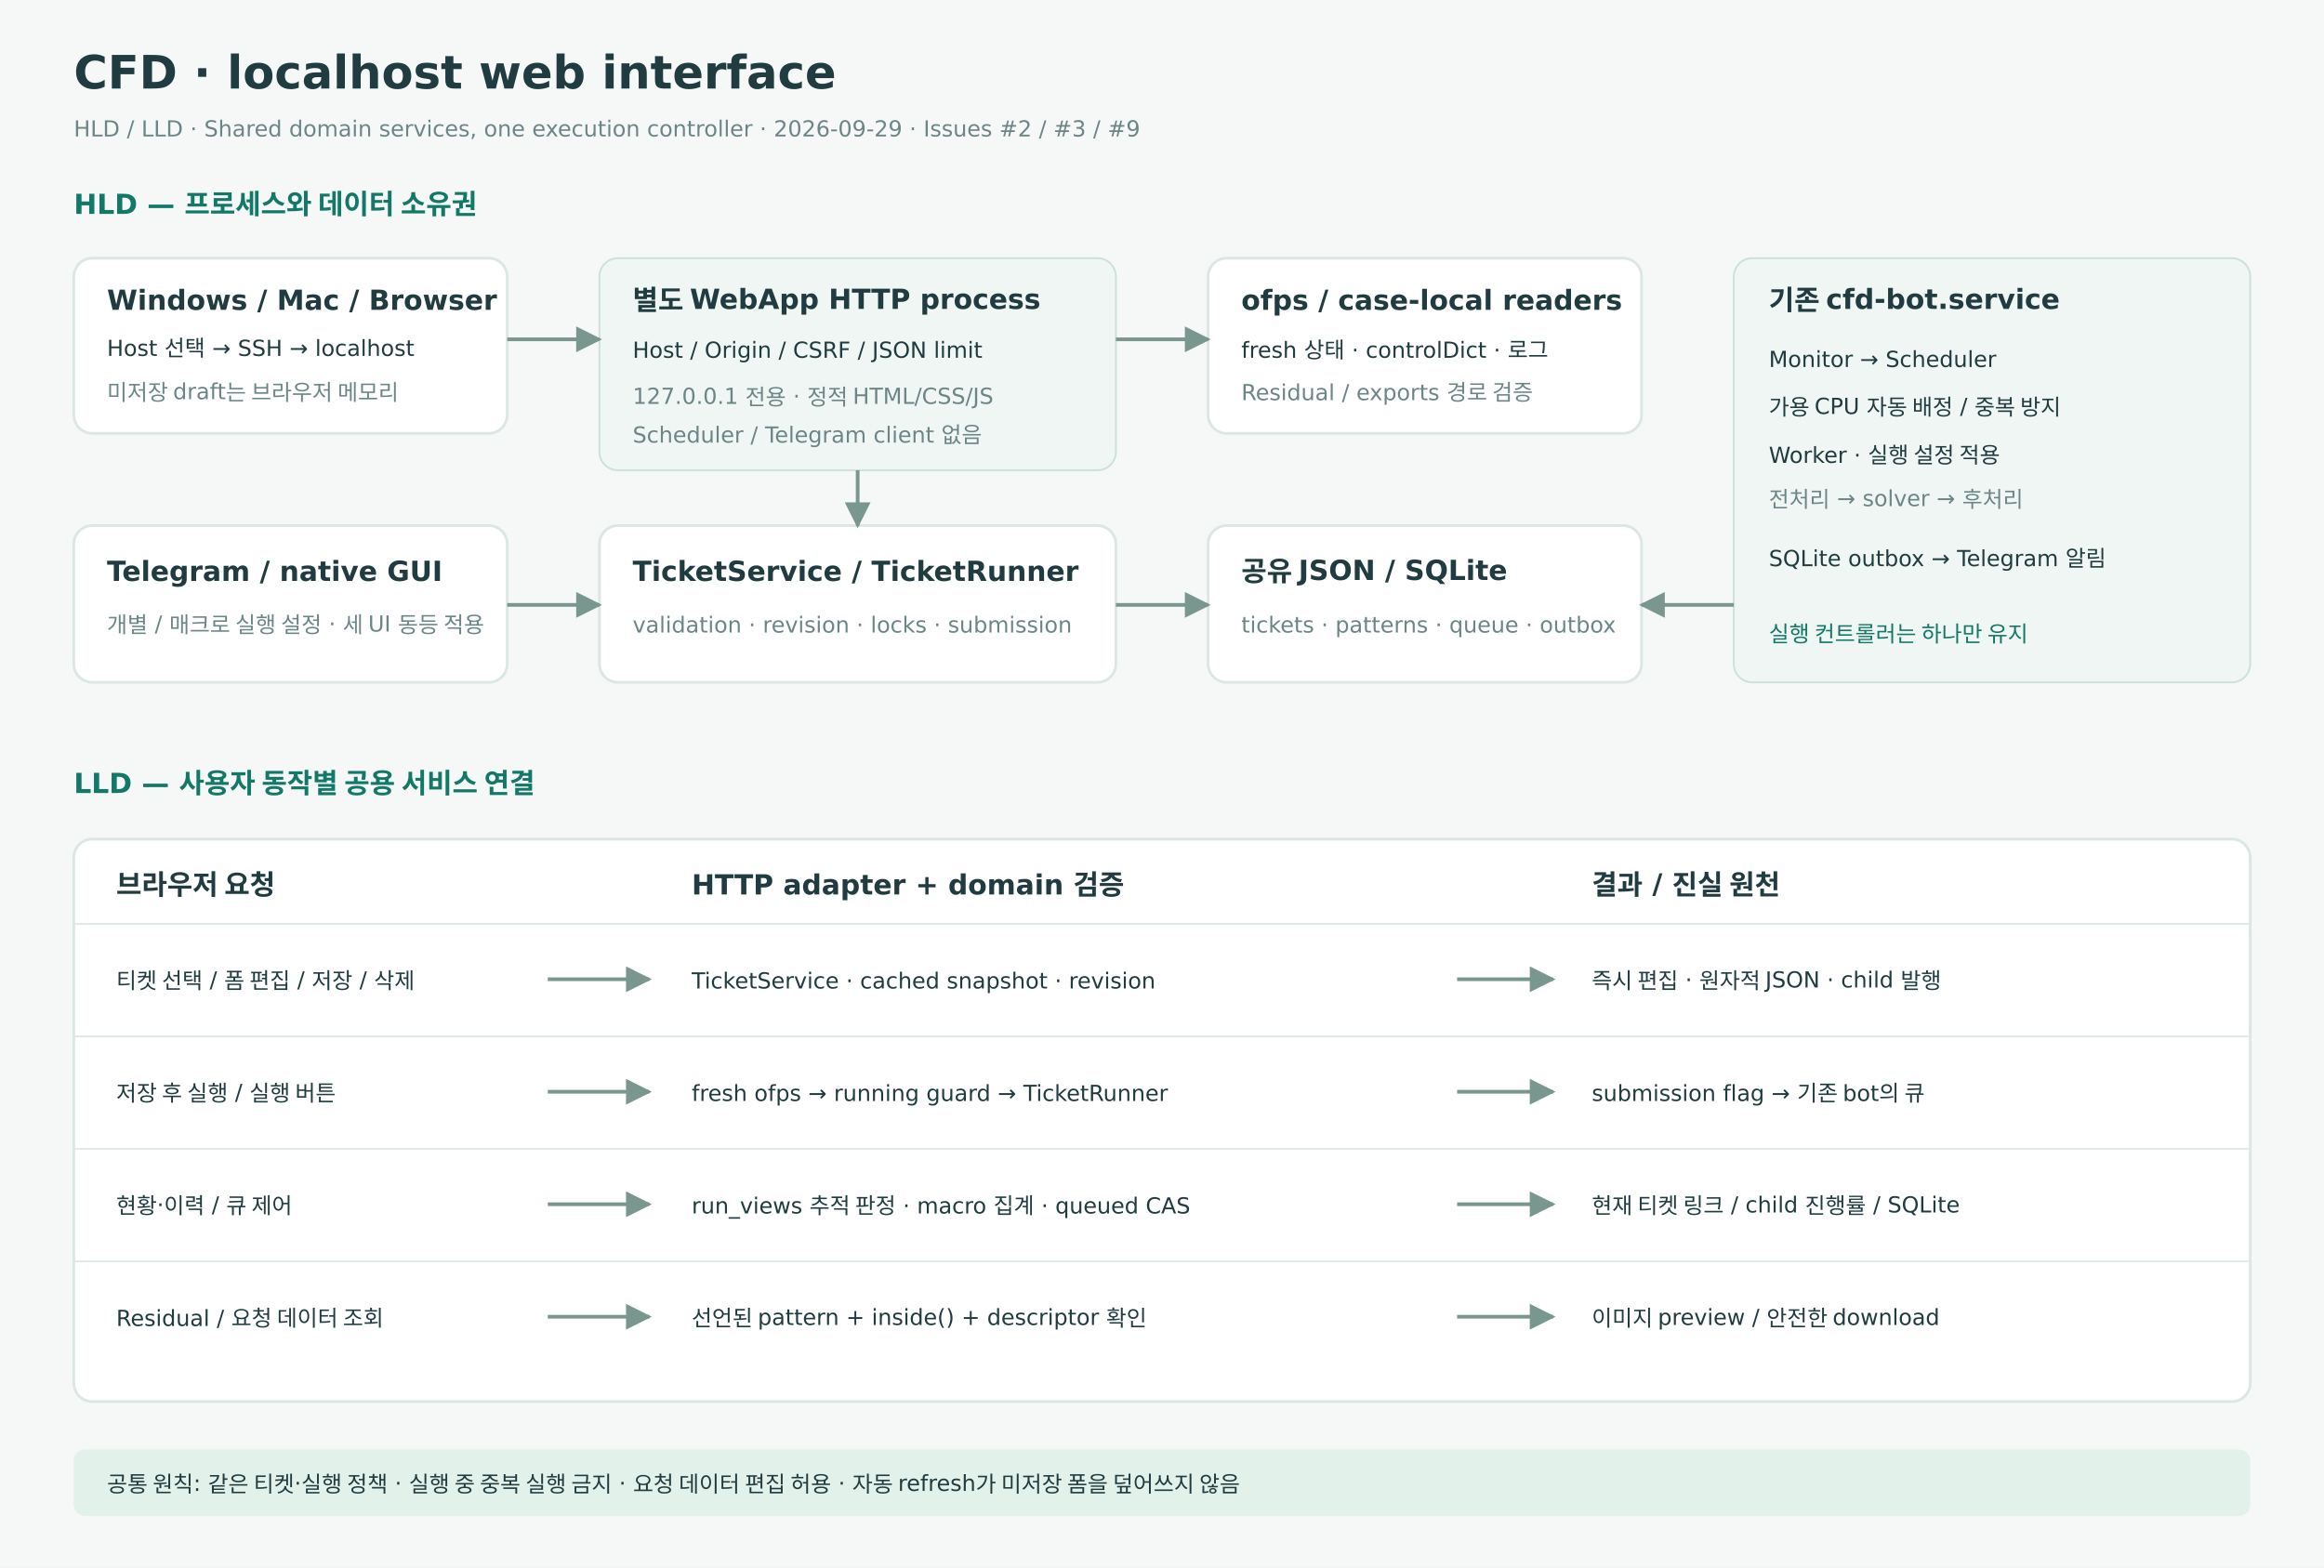
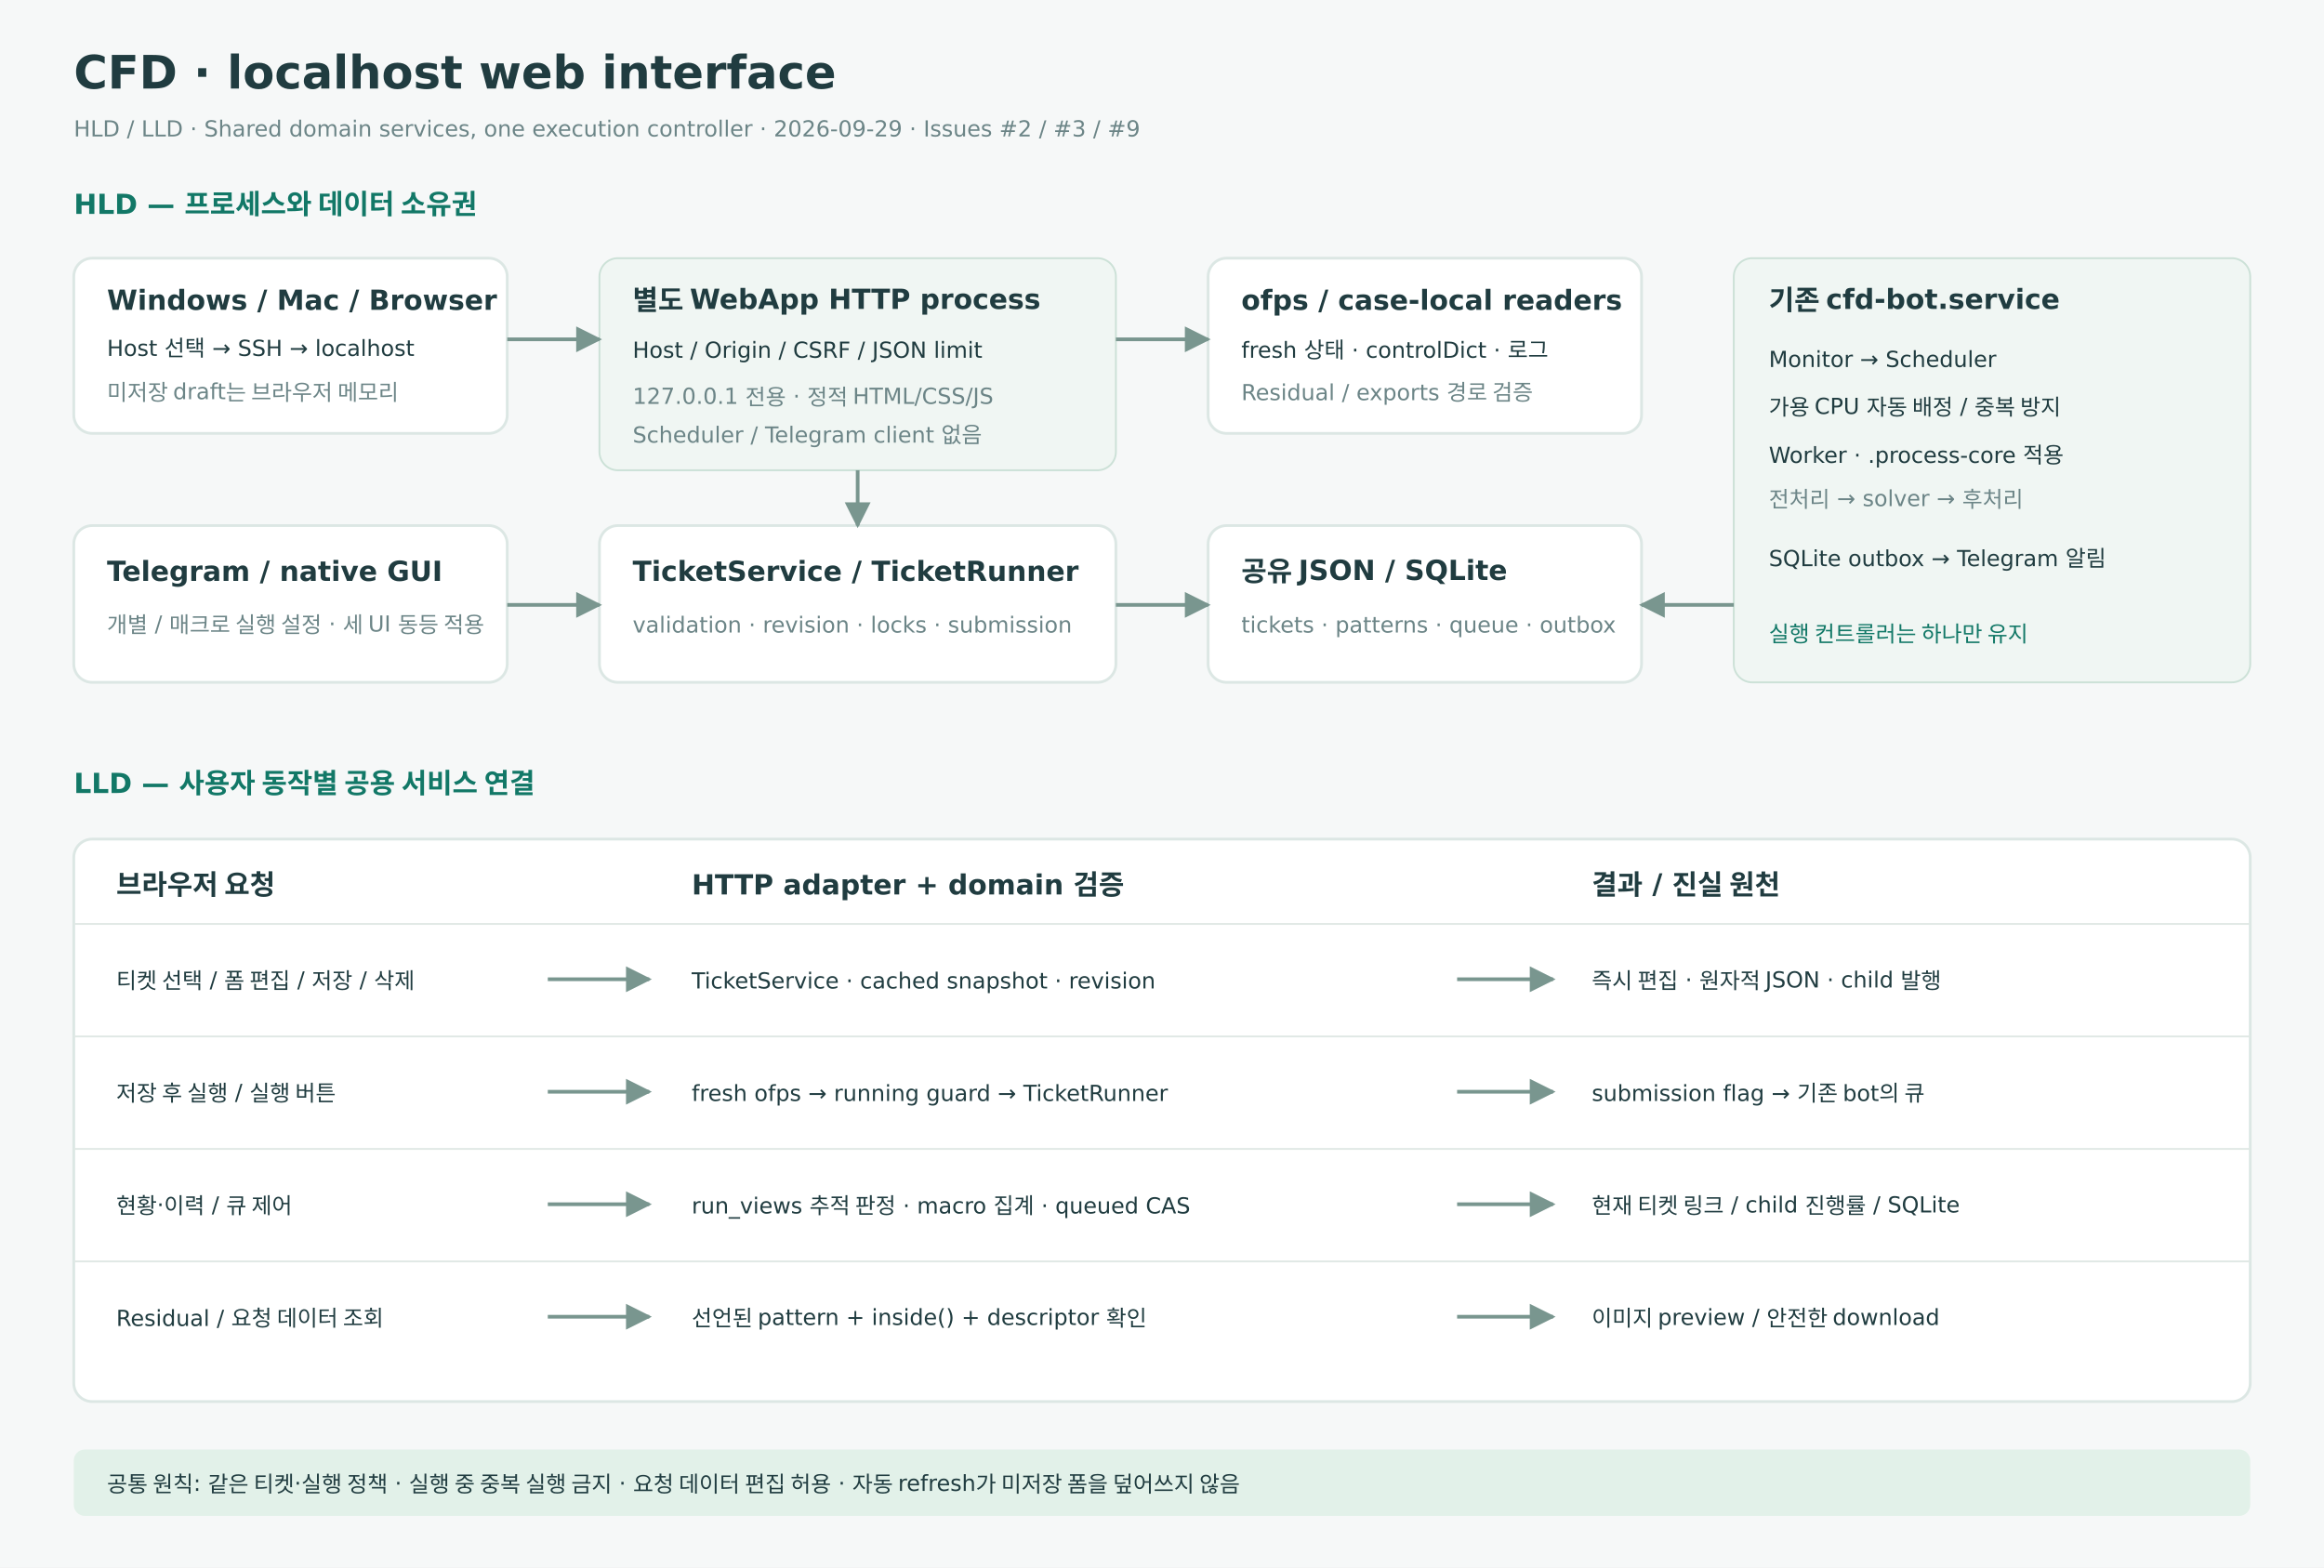
<svg xmlns="http://www.w3.org/2000/svg" width="1260" height="850" viewBox="0 0 1260 850" role="img" aria-labelledby="title desc">
  <defs>
    <marker id="arrow" viewBox="0 0 10 10" refX="9" refY="5" markerWidth="7" markerHeight="7" orient="auto-start-reverse">
      <path d="M0 0L10 5L0 10z" fill="#79968f" />
    </marker>
  </defs>
  <style>text{font-family:DejaVu Sans,Noto Sans CJK KR,sans-serif;fill:#203c40}.title{font-size:25px;font-weight:700}.sub{font-size:12px;fill:#6c8587}.label{font-size:15px;font-weight:600}.small{font-size:12px}.green{fill:#127867}.line{fill:none;stroke:#79968f;stroke-width:2;marker-end:url(#arrow)}.box{fill:#fff;stroke:#dce7e4;stroke-width:1.5}.lane{fill:#f0f6f3;stroke:#cce1d7}.badge{fill:#e2f1e9}</style>
  <rect width="1260" height="850" fill="#f6f8f8" />
  <text class="title" x="40" y="48">CFD · localhost web interface</text>
  <text class="sub" x="40" y="74">HLD / LLD · Shared domain services, one execution controller · 2026-09-29 · Issues #2 / #3 / #9</text>
  <text class="label green" x="40" y="116">HLD — 프로세스와 데이터 소유권</text>
  <rect class="box" x="40" y="140" width="235" height="95" rx="10" />
  <text class="label" x="58" y="168">Windows / Mac / Browser</text>
  <text class="small" x="58" y="193">Host 선택 → SSH → localhost</text>
  <text class="sub" x="58" y="217">미저장 draft는 브라우저 메모리</text>
  <rect class="box" x="40" y="285" width="235" height="85" rx="10" />
  <text class="label" x="58" y="315">Telegram / native GUI</text>
  <text class="sub" x="58" y="343">개별 / 매크로 실행 설정 · 세 UI 동등 적용</text>
  <rect class="lane" x="325" y="140" width="280" height="115" rx="10" />
  <text class="label" x="343" y="168">별도 WebApp HTTP process</text>
  <text class="small" x="343" y="194">Host / Origin / CSRF / JSON limit</text>
  <text class="sub" x="343" y="219">127.0.0.1 전용 · 정적 HTML/CSS/JS</text>
  <text class="sub" x="343" y="240">Scheduler / Telegram client 없음</text>
  <rect class="box" x="325" y="285" width="280" height="85" rx="10" />
  <text class="label" x="343" y="315">TicketService / TicketRunner</text>
  <text class="sub" x="343" y="343">validation · revision · locks · submission</text>
  <rect class="box" x="655" y="140" width="235" height="95" rx="10" />
  <text class="label" x="673" y="168">ofps / case-local readers</text>
  <text class="small" x="673" y="194">fresh 상태 · controlDict · 로그</text>
  <text class="sub" x="673" y="217">Residual / exports 경로 검증</text>
  <rect class="box" x="655" y="285" width="235" height="85" rx="10" />
  <text class="label" x="673" y="315">공유 JSON / SQLite</text>
  <text class="sub" x="673" y="343">tickets · patterns · queue · outbox</text>
  <rect class="lane" x="940" y="140" width="280" height="230" rx="10" />
  <text class="label" x="959" y="168">기존 cfd-bot.service</text>
  <text class="small" x="959" y="199">Monitor → Scheduler</text>
  <text class="small" x="959" y="225">가용 CPU 자동 배정 / 중복 방지</text>
-   <text class="small" x="959" y="251">Worker · 실행 설정 적용</text>
+   <text class="small" x="959" y="251">Worker · .process-core 적용</text>
  <text class="sub" x="959" y="275">전처리 → solver → 후처리</text>
  <text class="small" x="959" y="307">SQLite outbox → Telegram 알림</text>
  <text class="sub green" x="959" y="348">실행 컨트롤러는 하나만 유지</text>
  <path class="line" d="M275 184H325" />
  <path class="line" d="M465 255V285" />
  <path class="line" d="M275 328H325" />
  <path class="line" d="M605 184H655" />
  <path class="line" d="M605 328H655" />
  <path class="line" d="M940 328H890" />
  <text class="label green" x="40" y="430">LLD — 사용자 동작별 공용 서비스 연결</text>
  <rect class="box" x="40" y="455" width="1180" height="305" rx="10" />
  <text class="label" x="63" y="485">브라우저 요청</text>
  <text class="label" x="375" y="485">HTTP adapter + domain 검증</text>
  <text class="label" x="863" y="485">결과 / 진실 원천</text>
  <path stroke="#e0e8e5" d="M40 501H1220M40 562H1220M40 623H1220M40 684H1220" />
  <text class="small" x="63" y="536">티켓 선택 / 폼 편집 / 저장 / 삭제</text>
  <path class="line" d="M297 531H352" />
  <text class="small" x="375" y="536">TicketService · cached snapshot · revision</text>
  <path class="line" d="M790 531H842" />
  <text class="small" x="863" y="536">즉시 편집 · 원자적 JSON · child 발행</text>
  <text class="small" x="63" y="597">저장 후 실행 / 실행 버튼</text>
  <path class="line" d="M297 592H352" />
  <text class="small" x="375" y="597">fresh ofps → running guard → TicketRunner</text>
  <path class="line" d="M790 592H842" />
  <text class="small" x="863" y="597">submission flag → 기존 bot의 큐</text>
  <text class="small" x="63" y="658">현황·이력 / 큐 제어</text>
  <path class="line" d="M297 653H352" />
  <text class="small" x="375" y="658">run_views 추적 판정 · macro 집계 · queued CAS</text>
  <path class="line" d="M790 653H842" />
  <text class="small" x="863" y="658">현재 티켓 링크 / child 진행률 / SQLite</text>
  <text class="small" x="63" y="719">Residual / 요청 데이터 조회</text>
  <path class="line" d="M297 714H352" />
  <text class="small" x="375" y="719">선언된 pattern + inside() + descriptor 확인</text>
  <path class="line" d="M790 714H842" />
  <text class="small" x="863" y="719">이미지 preview / 안전한 download</text>
  <rect class="badge" x="40" y="786" width="1180" height="36" rx="6" />
  <text class="small" x="58" y="809">공통 원칙: 같은 티켓·실행 정책  ·  실행 중 중복 실행 금지  ·  요청 데이터 편집 허용  ·  자동 refresh가 미저장 폼을 덮어쓰지 않음</text>
</svg>
